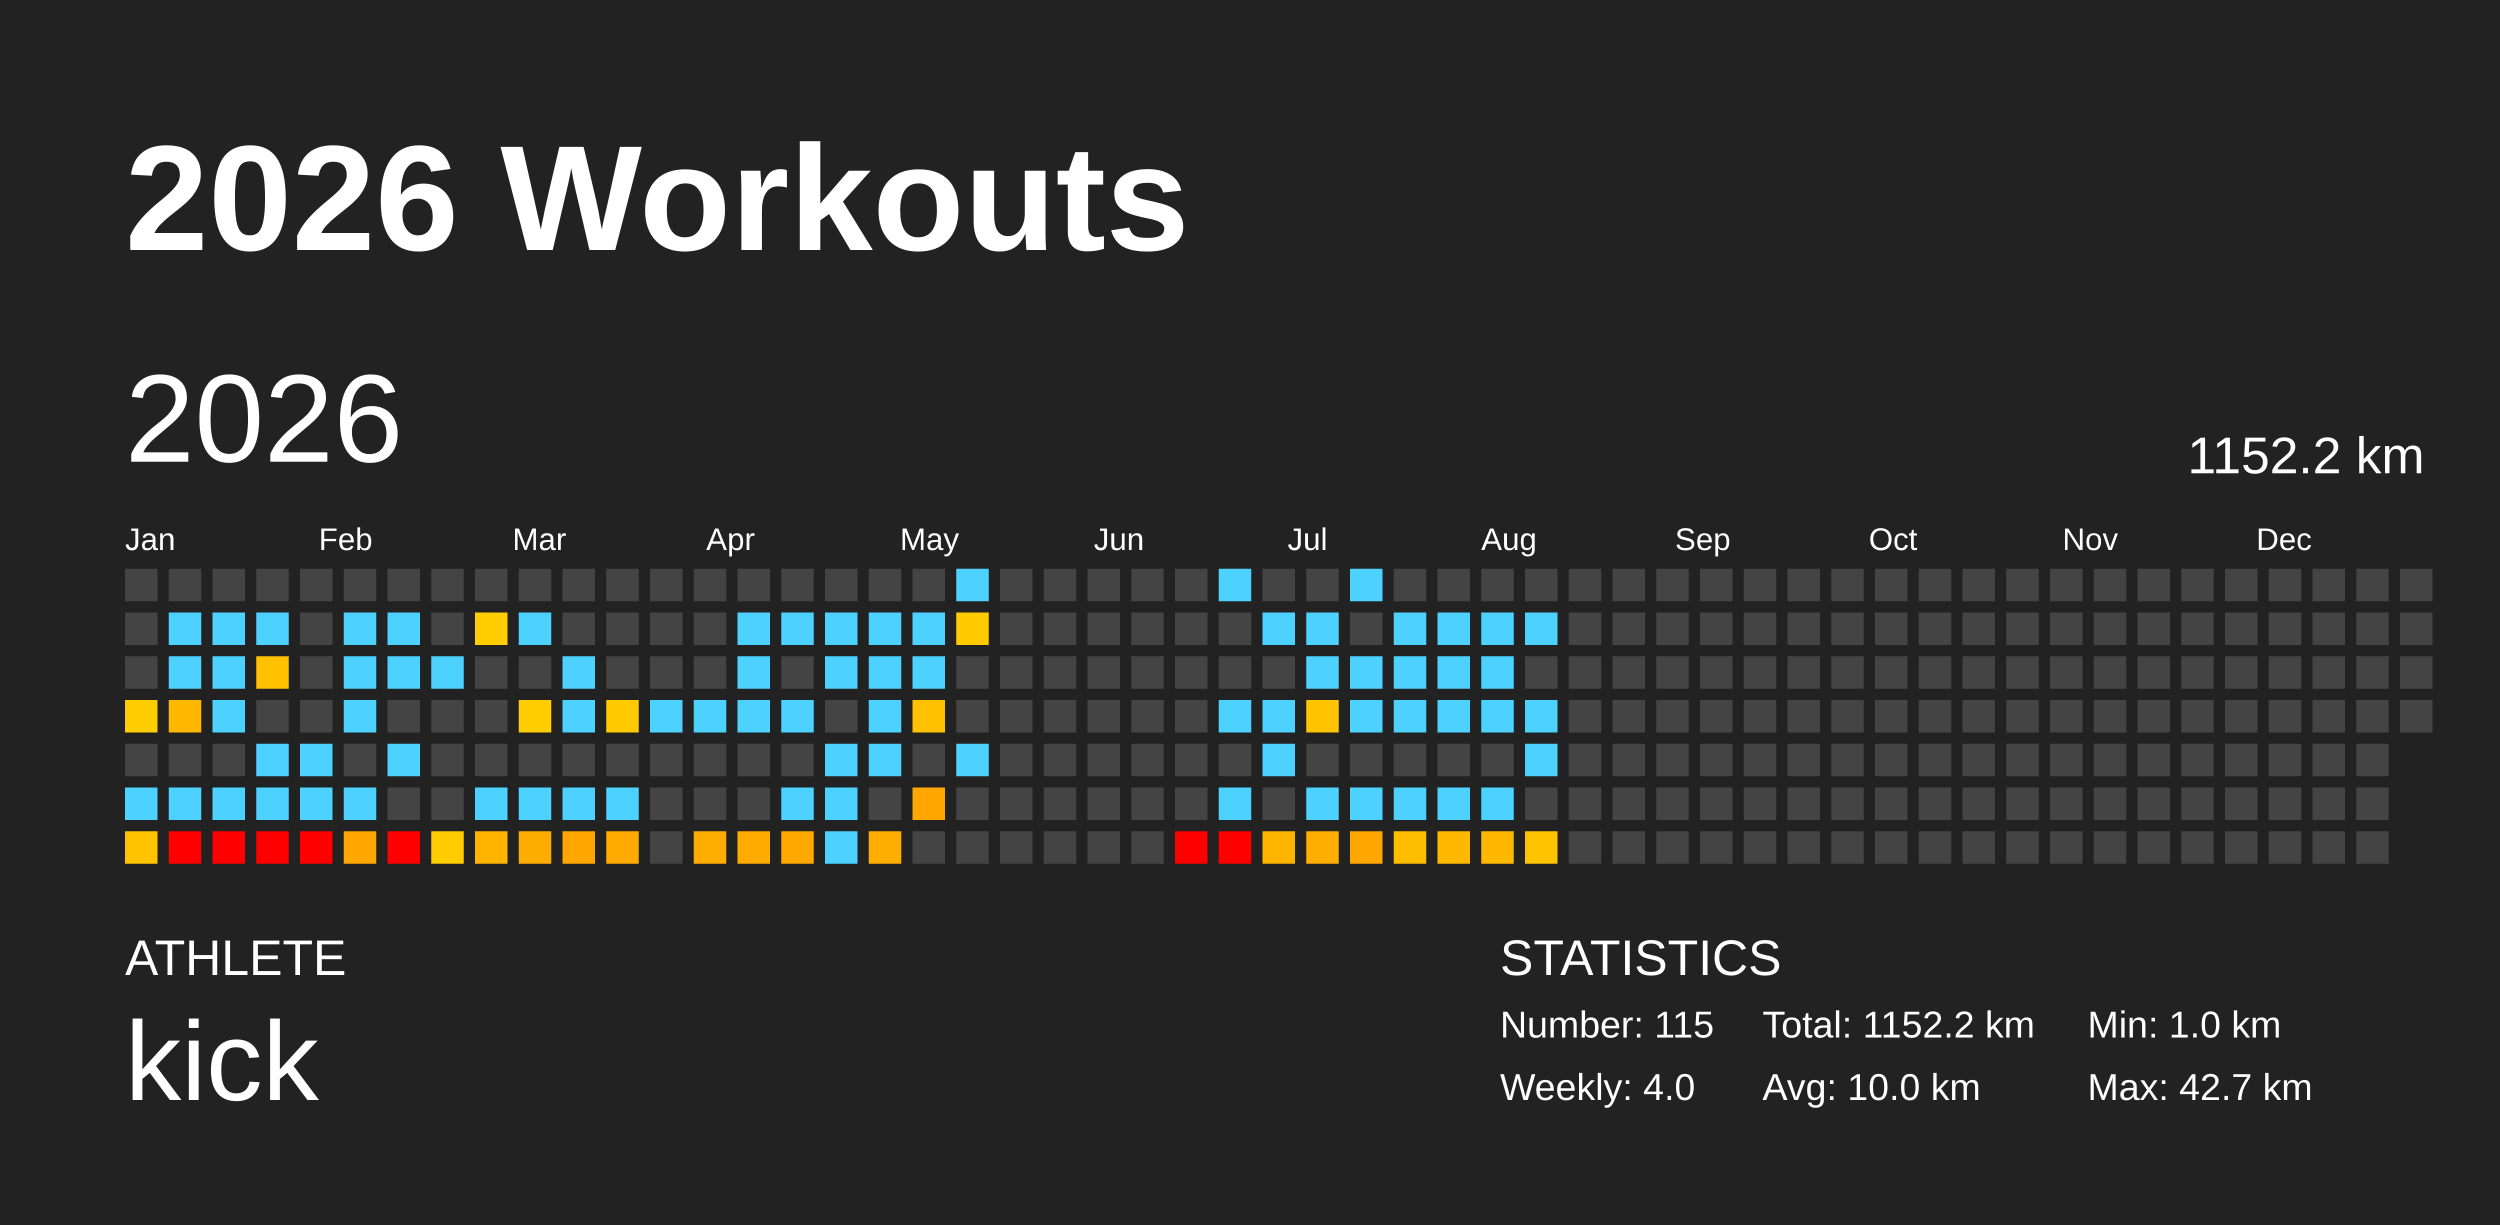
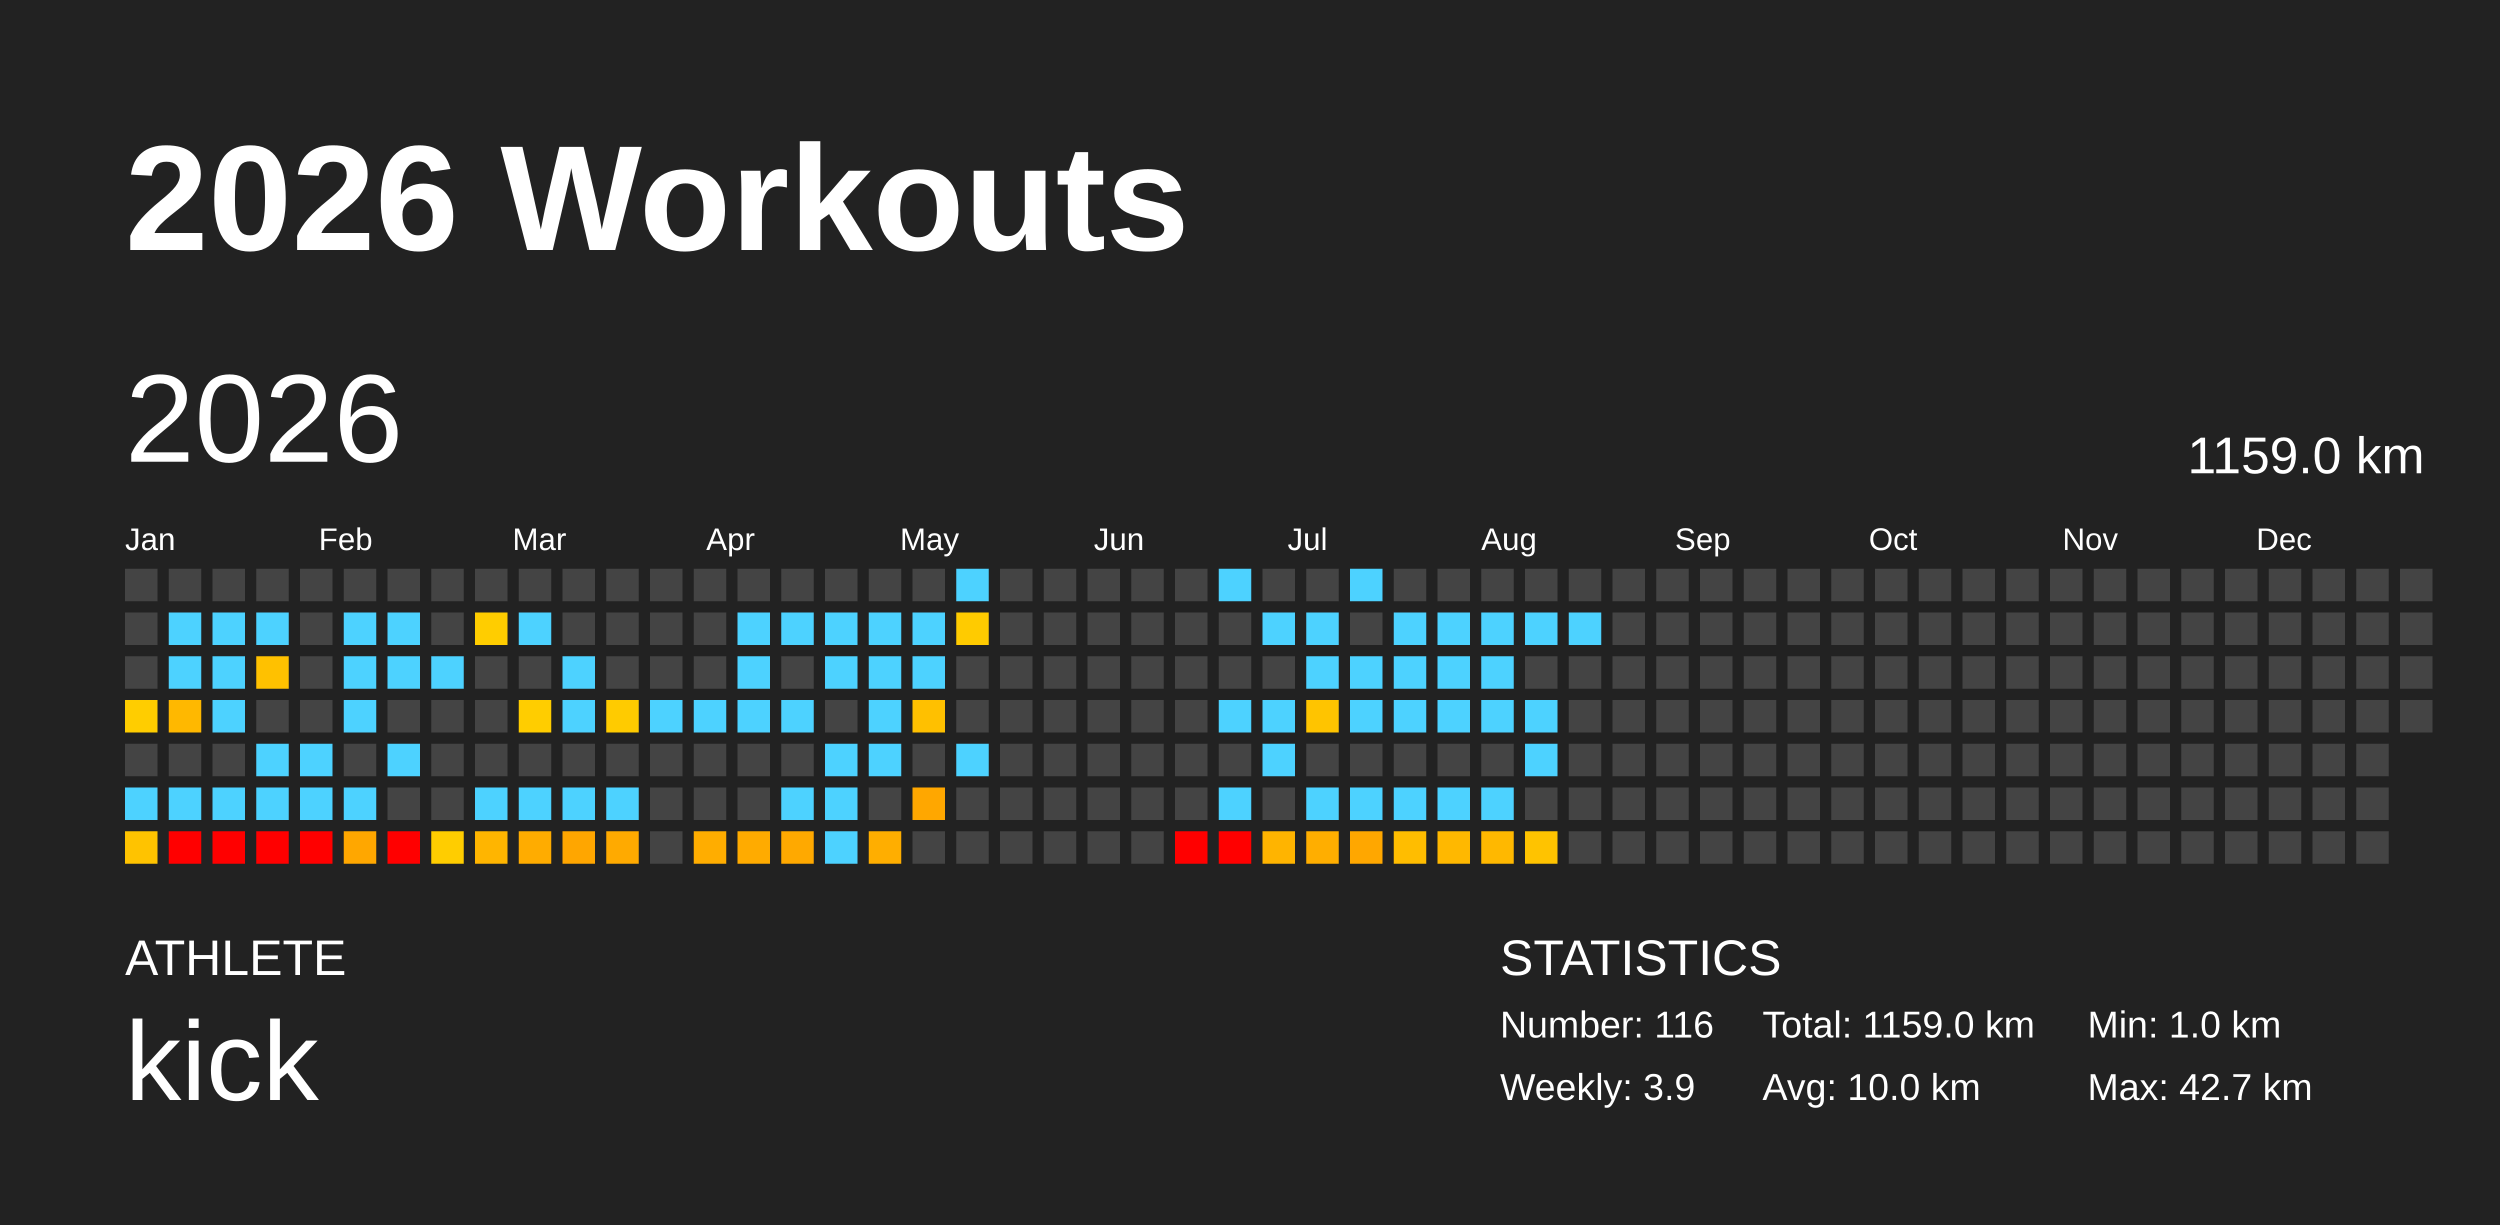
<svg xmlns="http://www.w3.org/2000/svg" baseProfile="full" height="98mm" version="1.1" viewBox="0,0,200,98" width="200mm">
  <defs />
  <rect fill="#222222" height="98" width="200" x="0" y="0" />
  <text fill="#FFFFFF" style="font-size:12px; font-family:Arial; font-weight:bold;" x="10" y="20">2026 Workouts</text>
  <text fill="#FFFFFF" style="font-size:4px; font-family:Arial" x="10" y="78">ATHLETE</text>
  <text fill="#FFFFFF" style="font-size:9px; font-family:Arial" x="10" y="88">kick</text>
  <text fill="#FFFFFF" style="font-size:4px; font-family:Arial" x="120" y="78">STATISTICS</text>
-   <text fill="#FFFFFF" style="font-size:3px; font-family:Arial" x="120" y="83">Number: 115</text>
-   <text fill="#FFFFFF" style="font-size:3px; font-family:Arial" x="120" y="88">Weekly: 4.0</text>
-   <text fill="#FFFFFF" style="font-size:3px; font-family:Arial" x="141" y="83">Total: 1152.2 km</text>
+   <text fill="#FFFFFF" style="font-size:3px; font-family:Arial" x="120" y="83">Number: 116</text>
+   <text fill="#FFFFFF" style="font-size:3px; font-family:Arial" x="120" y="88">Weekly: 3.9</text>
+   <text fill="#FFFFFF" style="font-size:3px; font-family:Arial" x="141" y="83">Total: 1159.0 km</text>
  <text fill="#FFFFFF" style="font-size:3px; font-family:Arial" x="141" y="88">Avg: 10.0 km</text>
  <text fill="#FFFFFF" style="font-size:3px; font-family:Arial" x="167" y="83">Min: 1.0 km</text>
  <text fill="#FFFFFF" style="font-size:3px; font-family:Arial" x="167" y="88">Max: 42.7 km</text>
  <text dominant-baseline="hanging" fill="#FFFFFF" style="font-size:10.0px; font-family:Arial;" x="10" y="30">2026</text>
-   <text dominant-baseline="hanging" fill="#FFFFFF" style="font-size:4.125px; font-family:Arial;" x="175" y="35">1152.2 km</text>
+   <text dominant-baseline="hanging" fill="#FFFFFF" style="font-size:4.125px; font-family:Arial;" x="175" y="35">1159.0 km</text>
  <text fill="#FFFFFF" style="font-size:2.5px; font-family:Arial" x="10.0" y="44">Jan</text>
  <text fill="#FFFFFF" style="font-size:2.5px; font-family:Arial" x="25.5" y="44">Feb</text>
  <text fill="#FFFFFF" style="font-size:2.5px; font-family:Arial" x="41.0" y="44">Mar</text>
  <text fill="#FFFFFF" style="font-size:2.5px; font-family:Arial" x="56.5" y="44">Apr</text>
  <text fill="#FFFFFF" style="font-size:2.5px; font-family:Arial" x="72.0" y="44">May</text>
  <text fill="#FFFFFF" style="font-size:2.5px; font-family:Arial" x="87.5" y="44">Jun</text>
  <text fill="#FFFFFF" style="font-size:2.5px; font-family:Arial" x="103.0" y="44">Jul</text>
  <text fill="#FFFFFF" style="font-size:2.5px; font-family:Arial" x="118.5" y="44">Aug</text>
  <text fill="#FFFFFF" style="font-size:2.5px; font-family:Arial" x="134.0" y="44">Sep</text>
  <text fill="#FFFFFF" style="font-size:2.5px; font-family:Arial" x="149.5" y="44">Oct</text>
  <text fill="#FFFFFF" style="font-size:2.5px; font-family:Arial" x="165.0" y="44">Nov</text>
  <text fill="#FFFFFF" style="font-size:2.5px; font-family:Arial" x="180.5" y="44">Dec</text>
  <rect fill="#444444" height="2.6" width="2.6" x="10.0" y="45.5" />
  <rect fill="#444444" height="2.6" width="2.6" x="10.0" y="49.0" />
  <rect fill="#444444" height="2.6" width="2.6" x="10.0" y="52.5" />
  <rect fill="#ffcd00" height="2.6" width="2.6" x="10.0" y="56.0" />
  <rect fill="#444444" height="2.6" width="2.6" x="10.0" y="59.5" />
  <rect fill="#4dd2ff" height="2.6" width="2.6" x="10.0" y="63.0" />
  <rect fill="#ffc300" height="2.6" width="2.6" x="10.0" y="66.5" />
  <rect fill="#444444" height="2.6" width="2.6" x="13.5" y="45.5" />
  <rect fill="#4dd2ff" height="2.6" width="2.6" x="13.5" y="49.0" />
  <rect fill="#4dd2ff" height="2.6" width="2.6" x="13.5" y="52.5" />
  <rect fill="#ffb800" height="2.6" width="2.6" x="13.5" y="56.0" />
  <rect fill="#444444" height="2.6" width="2.6" x="13.5" y="59.5" />
  <rect fill="#4dd2ff" height="2.6" width="2.6" x="13.5" y="63.0" />
  <rect fill="red" height="2.6" width="2.6" x="13.5" y="66.5" />
  <rect fill="#444444" height="2.6" width="2.6" x="17.0" y="45.5" />
  <rect fill="#4dd2ff" height="2.6" width="2.6" x="17.0" y="49.0" />
  <rect fill="#4dd2ff" height="2.6" width="2.6" x="17.0" y="52.5" />
  <rect fill="#4dd2ff" height="2.6" width="2.6" x="17.0" y="56.0" />
  <rect fill="#444444" height="2.6" width="2.6" x="17.0" y="59.5" />
  <rect fill="#4dd2ff" height="2.6" width="2.6" x="17.0" y="63.0" />
  <rect fill="red" height="2.6" width="2.6" x="17.0" y="66.5" />
  <rect fill="#444444" height="2.6" width="2.6" x="20.5" y="45.5" />
  <rect fill="#4dd2ff" height="2.6" width="2.6" x="20.5" y="49.0" />
  <rect fill="#ffc100" height="2.6" width="2.6" x="20.5" y="52.5" />
  <rect fill="#444444" height="2.6" width="2.6" x="20.5" y="56.0" />
  <rect fill="#4dd2ff" height="2.6" width="2.6" x="20.5" y="59.5" />
  <rect fill="#4dd2ff" height="2.6" width="2.6" x="20.5" y="63.0" />
  <rect fill="red" height="2.6" width="2.6" x="20.5" y="66.5" />
  <rect fill="#444444" height="2.6" width="2.6" x="24.0" y="45.5" />
  <rect fill="#444444" height="2.6" width="2.6" x="24.0" y="49.0" />
  <rect fill="#444444" height="2.6" width="2.6" x="24.0" y="52.5" />
  <rect fill="#444444" height="2.6" width="2.6" x="24.0" y="56.0" />
  <rect fill="#4dd2ff" height="2.6" width="2.6" x="24.0" y="59.5" />
  <rect fill="#4dd2ff" height="2.6" width="2.6" x="24.0" y="63.0" />
  <rect fill="red" height="2.6" width="2.6" x="24.0" y="66.5" />
  <rect fill="#444444" height="2.6" width="2.6" x="27.5" y="45.5" />
  <rect fill="#4dd2ff" height="2.6" width="2.6" x="27.5" y="49.0" />
  <rect fill="#4dd2ff" height="2.6" width="2.6" x="27.5" y="52.5" />
  <rect fill="#4dd2ff" height="2.6" width="2.6" x="27.5" y="56.0" />
  <rect fill="#444444" height="2.6" width="2.6" x="27.5" y="59.5" />
  <rect fill="#4dd2ff" height="2.6" width="2.6" x="27.5" y="63.0" />
  <rect fill="#ffa700" height="2.6" width="2.6" x="27.5" y="66.5" />
  <rect fill="#444444" height="2.6" width="2.6" x="31.0" y="45.5" />
  <rect fill="#4dd2ff" height="2.6" width="2.6" x="31.0" y="49.0" />
  <rect fill="#4dd2ff" height="2.6" width="2.6" x="31.0" y="52.5" />
  <rect fill="#444444" height="2.6" width="2.6" x="31.0" y="56.0" />
  <rect fill="#4dd2ff" height="2.6" width="2.6" x="31.0" y="59.5" />
  <rect fill="#444444" height="2.6" width="2.6" x="31.0" y="63.0" />
  <rect fill="red" height="2.6" width="2.6" x="31.0" y="66.5" />
  <rect fill="#444444" height="2.6" width="2.6" x="34.5" y="45.5" />
  <rect fill="#444444" height="2.6" width="2.6" x="34.5" y="49.0" />
  <rect fill="#4dd2ff" height="2.6" width="2.6" x="34.5" y="52.5" />
  <rect fill="#444444" height="2.6" width="2.6" x="34.5" y="56.0" />
  <rect fill="#444444" height="2.6" width="2.6" x="34.5" y="59.5" />
  <rect fill="#444444" height="2.6" width="2.6" x="34.5" y="63.0" />
  <rect fill="#ffcd00" height="2.6" width="2.6" x="34.5" y="66.5" />
  <rect fill="#444444" height="2.6" width="2.6" x="38.0" y="45.5" />
  <rect fill="#ffcd00" height="2.6" width="2.6" x="38.0" y="49.0" />
  <rect fill="#444444" height="2.6" width="2.6" x="38.0" y="52.5" />
  <rect fill="#444444" height="2.6" width="2.6" x="38.0" y="56.0" />
  <rect fill="#444444" height="2.6" width="2.6" x="38.0" y="59.5" />
  <rect fill="#4dd2ff" height="2.6" width="2.6" x="38.0" y="63.0" />
  <rect fill="#ffb500" height="2.6" width="2.6" x="38.0" y="66.5" />
  <rect fill="#444444" height="2.6" width="2.6" x="41.5" y="45.5" />
  <rect fill="#4dd2ff" height="2.6" width="2.6" x="41.5" y="49.0" />
  <rect fill="#444444" height="2.6" width="2.6" x="41.5" y="52.5" />
  <rect fill="#ffcd00" height="2.6" width="2.6" x="41.5" y="56.0" />
  <rect fill="#444444" height="2.6" width="2.6" x="41.5" y="59.5" />
  <rect fill="#4dd2ff" height="2.6" width="2.6" x="41.5" y="63.0" />
  <rect fill="#ffac00" height="2.6" width="2.6" x="41.5" y="66.5" />
  <rect fill="#444444" height="2.6" width="2.6" x="45.0" y="45.5" />
  <rect fill="#444444" height="2.6" width="2.6" x="45.0" y="49.0" />
  <rect fill="#4dd2ff" height="2.6" width="2.6" x="45.0" y="52.5" />
  <rect fill="#4dd2ff" height="2.6" width="2.6" x="45.0" y="56.0" />
  <rect fill="#444444" height="2.6" width="2.6" x="45.0" y="59.5" />
  <rect fill="#4dd2ff" height="2.6" width="2.6" x="45.0" y="63.0" />
  <rect fill="#ffa600" height="2.6" width="2.6" x="45.0" y="66.5" />
  <rect fill="#444444" height="2.6" width="2.6" x="48.5" y="45.5" />
  <rect fill="#444444" height="2.6" width="2.6" x="48.5" y="49.0" />
  <rect fill="#444444" height="2.6" width="2.6" x="48.5" y="52.5" />
  <rect fill="#ffcb00" height="2.6" width="2.6" x="48.5" y="56.0" />
  <rect fill="#444444" height="2.6" width="2.6" x="48.5" y="59.5" />
  <rect fill="#4dd2ff" height="2.6" width="2.6" x="48.5" y="63.0" />
  <rect fill="#ffaa00" height="2.6" width="2.6" x="48.5" y="66.5" />
  <rect fill="#444444" height="2.6" width="2.6" x="52.0" y="45.5" />
  <rect fill="#444444" height="2.6" width="2.6" x="52.0" y="49.0" />
  <rect fill="#444444" height="2.6" width="2.6" x="52.0" y="52.5" />
  <rect fill="#4dd2ff" height="2.6" width="2.6" x="52.0" y="56.0" />
  <rect fill="#444444" height="2.6" width="2.6" x="52.0" y="59.5" />
  <rect fill="#444444" height="2.6" width="2.6" x="52.0" y="63.0" />
  <rect fill="#444444" height="2.6" width="2.6" x="52.0" y="66.5" />
  <rect fill="#444444" height="2.6" width="2.6" x="55.5" y="45.5" />
  <rect fill="#444444" height="2.6" width="2.6" x="55.5" y="49.0" />
  <rect fill="#444444" height="2.6" width="2.6" x="55.5" y="52.5" />
  <rect fill="#4dd2ff" height="2.6" width="2.6" x="55.5" y="56.0" />
  <rect fill="#444444" height="2.6" width="2.6" x="55.5" y="59.5" />
  <rect fill="#444444" height="2.6" width="2.6" x="55.5" y="63.0" />
  <rect fill="#ffad00" height="2.6" width="2.6" x="55.5" y="66.5" />
  <rect fill="#444444" height="2.6" width="2.6" x="59.0" y="45.5" />
  <rect fill="#4dd2ff" height="2.6" width="2.6" x="59.0" y="49.0" />
  <rect fill="#4dd2ff" height="2.6" width="2.6" x="59.0" y="52.5" />
  <rect fill="#4dd2ff" height="2.6" width="2.6" x="59.0" y="56.0" />
  <rect fill="#444444" height="2.6" width="2.6" x="59.0" y="59.5" />
  <rect fill="#444444" height="2.6" width="2.6" x="59.0" y="63.0" />
  <rect fill="#ffab00" height="2.6" width="2.6" x="59.0" y="66.5" />
  <rect fill="#444444" height="2.6" width="2.6" x="62.5" y="45.5" />
  <rect fill="#4dd2ff" height="2.6" width="2.6" x="62.5" y="49.0" />
  <rect fill="#444444" height="2.6" width="2.6" x="62.5" y="52.5" />
  <rect fill="#4dd2ff" height="2.6" width="2.6" x="62.5" y="56.0" />
  <rect fill="#444444" height="2.6" width="2.6" x="62.5" y="59.5" />
  <rect fill="#4dd2ff" height="2.6" width="2.6" x="62.5" y="63.0" />
  <rect fill="#ffa900" height="2.6" width="2.6" x="62.5" y="66.5" />
  <rect fill="#444444" height="2.6" width="2.6" x="66.0" y="45.5" />
  <rect fill="#4dd2ff" height="2.6" width="2.6" x="66.0" y="49.0" />
  <rect fill="#4dd2ff" height="2.6" width="2.6" x="66.0" y="52.5" />
  <rect fill="#444444" height="2.6" width="2.6" x="66.0" y="56.0" />
  <rect fill="#4dd2ff" height="2.6" width="2.6" x="66.0" y="59.5" />
  <rect fill="#4dd2ff" height="2.6" width="2.6" x="66.0" y="63.0" />
  <rect fill="#4dd2ff" height="2.6" width="2.6" x="66.0" y="66.5" />
  <rect fill="#444444" height="2.6" width="2.6" x="69.5" y="45.5" />
  <rect fill="#4dd2ff" height="2.6" width="2.6" x="69.5" y="49.0" />
  <rect fill="#4dd2ff" height="2.6" width="2.6" x="69.5" y="52.5" />
  <rect fill="#4dd2ff" height="2.6" width="2.6" x="69.5" y="56.0" />
  <rect fill="#4dd2ff" height="2.6" width="2.6" x="69.5" y="59.5" />
  <rect fill="#444444" height="2.6" width="2.6" x="69.5" y="63.0" />
  <rect fill="#ffae00" height="2.6" width="2.6" x="69.5" y="66.5" />
  <rect fill="#444444" height="2.6" width="2.6" x="73.0" y="45.5" />
  <rect fill="#4dd2ff" height="2.6" width="2.6" x="73.0" y="49.0" />
  <rect fill="#4dd2ff" height="2.6" width="2.6" x="73.0" y="52.5" />
  <rect fill="#ffc000" height="2.6" width="2.6" x="73.0" y="56.0" />
  <rect fill="#444444" height="2.6" width="2.6" x="73.0" y="59.5" />
  <rect fill="#ffa700" height="2.6" width="2.6" x="73.0" y="63.0" />
  <rect fill="#444444" height="2.6" width="2.6" x="73.0" y="66.5" />
  <rect fill="#4dd2ff" height="2.6" width="2.6" x="76.5" y="45.5" />
  <rect fill="#ffcb00" height="2.6" width="2.6" x="76.5" y="49.0" />
  <rect fill="#444444" height="2.6" width="2.6" x="76.5" y="52.5" />
  <rect fill="#444444" height="2.6" width="2.6" x="76.5" y="56.0" />
  <rect fill="#4dd2ff" height="2.6" width="2.6" x="76.5" y="59.5" />
  <rect fill="#444444" height="2.6" width="2.6" x="76.5" y="63.0" />
  <rect fill="#444444" height="2.6" width="2.6" x="76.5" y="66.5" />
  <rect fill="#444444" height="2.6" width="2.6" x="80.0" y="45.5" />
  <rect fill="#444444" height="2.6" width="2.6" x="80.0" y="49.0" />
  <rect fill="#444444" height="2.6" width="2.6" x="80.0" y="52.5" />
  <rect fill="#444444" height="2.6" width="2.6" x="80.0" y="56.0" />
  <rect fill="#444444" height="2.6" width="2.6" x="80.0" y="59.5" />
  <rect fill="#444444" height="2.6" width="2.6" x="80.0" y="63.0" />
  <rect fill="#444444" height="2.6" width="2.6" x="80.0" y="66.5" />
  <rect fill="#444444" height="2.6" width="2.6" x="83.5" y="45.5" />
  <rect fill="#444444" height="2.6" width="2.6" x="83.5" y="49.0" />
  <rect fill="#444444" height="2.6" width="2.6" x="83.5" y="52.5" />
  <rect fill="#444444" height="2.6" width="2.6" x="83.5" y="56.0" />
  <rect fill="#444444" height="2.6" width="2.6" x="83.5" y="59.5" />
  <rect fill="#444444" height="2.6" width="2.6" x="83.5" y="63.0" />
  <rect fill="#444444" height="2.6" width="2.6" x="83.5" y="66.5" />
  <rect fill="#444444" height="2.6" width="2.6" x="87.0" y="45.5" />
  <rect fill="#444444" height="2.6" width="2.6" x="87.0" y="49.0" />
  <rect fill="#444444" height="2.6" width="2.6" x="87.0" y="52.5" />
  <rect fill="#444444" height="2.6" width="2.6" x="87.0" y="56.0" />
  <rect fill="#444444" height="2.6" width="2.6" x="87.0" y="59.5" />
  <rect fill="#444444" height="2.6" width="2.6" x="87.0" y="63.0" />
  <rect fill="#444444" height="2.6" width="2.6" x="87.0" y="66.5" />
  <rect fill="#444444" height="2.6" width="2.6" x="90.5" y="45.5" />
  <rect fill="#444444" height="2.6" width="2.6" x="90.5" y="49.0" />
  <rect fill="#444444" height="2.6" width="2.6" x="90.5" y="52.5" />
  <rect fill="#444444" height="2.6" width="2.6" x="90.5" y="56.0" />
  <rect fill="#444444" height="2.6" width="2.6" x="90.5" y="59.5" />
  <rect fill="#444444" height="2.6" width="2.6" x="90.5" y="63.0" />
  <rect fill="#444444" height="2.6" width="2.6" x="90.5" y="66.5" />
  <rect fill="#444444" height="2.6" width="2.6" x="94.0" y="45.5" />
  <rect fill="#444444" height="2.6" width="2.6" x="94.0" y="49.0" />
  <rect fill="#444444" height="2.6" width="2.6" x="94.0" y="52.5" />
  <rect fill="#444444" height="2.6" width="2.6" x="94.0" y="56.0" />
  <rect fill="#444444" height="2.6" width="2.6" x="94.0" y="59.5" />
  <rect fill="#444444" height="2.6" width="2.6" x="94.0" y="63.0" />
  <rect fill="red" height="2.6" width="2.6" x="94.0" y="66.5" />
  <rect fill="#4dd2ff" height="2.6" width="2.6" x="97.5" y="45.5" />
  <rect fill="#444444" height="2.6" width="2.6" x="97.5" y="49.0" />
  <rect fill="#444444" height="2.6" width="2.6" x="97.5" y="52.5" />
  <rect fill="#4dd2ff" height="2.6" width="2.6" x="97.5" y="56.0" />
  <rect fill="#444444" height="2.6" width="2.6" x="97.5" y="59.5" />
  <rect fill="#4dd2ff" height="2.6" width="2.6" x="97.5" y="63.0" />
  <rect fill="red" height="2.6" width="2.6" x="97.5" y="66.5" />
  <rect fill="#444444" height="2.6" width="2.6" x="101.0" y="45.5" />
  <rect fill="#4dd2ff" height="2.6" width="2.6" x="101.0" y="49.0" />
  <rect fill="#444444" height="2.6" width="2.6" x="101.0" y="52.5" />
  <rect fill="#4dd2ff" height="2.6" width="2.6" x="101.0" y="56.0" />
  <rect fill="#4dd2ff" height="2.6" width="2.6" x="101.0" y="59.5" />
  <rect fill="#444444" height="2.6" width="2.6" x="101.0" y="63.0" />
  <rect fill="#ffb400" height="2.6" width="2.6" x="101.0" y="66.5" />
  <rect fill="#444444" height="2.6" width="2.6" x="104.5" y="45.5" />
  <rect fill="#4dd2ff" height="2.6" width="2.6" x="104.5" y="49.0" />
  <rect fill="#4dd2ff" height="2.6" width="2.6" x="104.5" y="52.5" />
  <rect fill="#ffc400" height="2.6" width="2.6" x="104.5" y="56.0" />
  <rect fill="#444444" height="2.6" width="2.6" x="104.5" y="59.5" />
  <rect fill="#4dd2ff" height="2.6" width="2.6" x="104.5" y="63.0" />
  <rect fill="#ffae00" height="2.6" width="2.6" x="104.5" y="66.5" />
  <rect fill="#4dd2ff" height="2.6" width="2.6" x="108.0" y="45.5" />
  <rect fill="#444444" height="2.6" width="2.6" x="108.0" y="49.0" />
  <rect fill="#4dd2ff" height="2.6" width="2.6" x="108.0" y="52.5" />
  <rect fill="#4dd2ff" height="2.6" width="2.6" x="108.0" y="56.0" />
  <rect fill="#444444" height="2.6" width="2.6" x="108.0" y="59.5" />
  <rect fill="#4dd2ff" height="2.6" width="2.6" x="108.0" y="63.0" />
  <rect fill="#ffa700" height="2.6" width="2.6" x="108.0" y="66.5" />
  <rect fill="#444444" height="2.6" width="2.6" x="111.5" y="45.5" />
  <rect fill="#4dd2ff" height="2.6" width="2.6" x="111.5" y="49.0" />
  <rect fill="#4dd2ff" height="2.6" width="2.6" x="111.5" y="52.5" />
  <rect fill="#4dd2ff" height="2.6" width="2.6" x="111.5" y="56.0" />
  <rect fill="#444444" height="2.6" width="2.6" x="111.5" y="59.5" />
  <rect fill="#4dd2ff" height="2.6" width="2.6" x="111.5" y="63.0" />
  <rect fill="#ffbd00" height="2.6" width="2.6" x="111.5" y="66.5" />
  <rect fill="#444444" height="2.6" width="2.6" x="115.0" y="45.5" />
  <rect fill="#4dd2ff" height="2.6" width="2.6" x="115.0" y="49.0" />
  <rect fill="#4dd2ff" height="2.6" width="2.6" x="115.0" y="52.5" />
  <rect fill="#4dd2ff" height="2.6" width="2.6" x="115.0" y="56.0" />
  <rect fill="#444444" height="2.6" width="2.6" x="115.0" y="59.5" />
  <rect fill="#4dd2ff" height="2.6" width="2.6" x="115.0" y="63.0" />
  <rect fill="#ffb800" height="2.6" width="2.6" x="115.0" y="66.5" />
  <rect fill="#444444" height="2.6" width="2.6" x="118.5" y="45.5" />
  <rect fill="#4dd2ff" height="2.6" width="2.6" x="118.5" y="49.0" />
  <rect fill="#4dd2ff" height="2.6" width="2.6" x="118.5" y="52.5" />
  <rect fill="#4dd2ff" height="2.6" width="2.6" x="118.5" y="56.0" />
  <rect fill="#444444" height="2.6" width="2.6" x="118.5" y="59.5" />
  <rect fill="#4dd2ff" height="2.6" width="2.6" x="118.5" y="63.0" />
  <rect fill="#ffb800" height="2.6" width="2.6" x="118.5" y="66.5" />
  <rect fill="#444444" height="2.6" width="2.6" x="122.0" y="45.5" />
  <rect fill="#4dd2ff" height="2.6" width="2.6" x="122.0" y="49.0" />
  <rect fill="#444444" height="2.6" width="2.6" x="122.0" y="52.5" />
  <rect fill="#4dd2ff" height="2.6" width="2.6" x="122.0" y="56.0" />
  <rect fill="#4dd2ff" height="2.6" width="2.6" x="122.0" y="59.5" />
  <rect fill="#444444" height="2.6" width="2.6" x="122.0" y="63.0" />
  <rect fill="#ffc300" height="2.6" width="2.6" x="122.0" y="66.5" />
  <rect fill="#444444" height="2.6" width="2.6" x="125.5" y="45.5" />
-   <rect fill="#444444" height="2.6" width="2.6" x="125.5" y="49.0" />
+   <rect fill="#4dd2ff" height="2.6" width="2.6" x="125.5" y="49.0" />
  <rect fill="#444444" height="2.6" width="2.6" x="125.5" y="52.5" />
  <rect fill="#444444" height="2.6" width="2.6" x="125.5" y="56.0" />
  <rect fill="#444444" height="2.6" width="2.6" x="125.5" y="59.5" />
  <rect fill="#444444" height="2.6" width="2.6" x="125.5" y="63.0" />
  <rect fill="#444444" height="2.6" width="2.6" x="125.5" y="66.5" />
  <rect fill="#444444" height="2.6" width="2.6" x="129.0" y="45.5" />
  <rect fill="#444444" height="2.6" width="2.6" x="129.0" y="49.0" />
  <rect fill="#444444" height="2.6" width="2.6" x="129.0" y="52.5" />
  <rect fill="#444444" height="2.6" width="2.6" x="129.0" y="56.0" />
  <rect fill="#444444" height="2.6" width="2.6" x="129.0" y="59.5" />
  <rect fill="#444444" height="2.6" width="2.6" x="129.0" y="63.0" />
  <rect fill="#444444" height="2.6" width="2.6" x="129.0" y="66.5" />
  <rect fill="#444444" height="2.6" width="2.6" x="132.5" y="45.5" />
  <rect fill="#444444" height="2.6" width="2.6" x="132.5" y="49.0" />
  <rect fill="#444444" height="2.6" width="2.6" x="132.5" y="52.5" />
  <rect fill="#444444" height="2.6" width="2.6" x="132.5" y="56.0" />
  <rect fill="#444444" height="2.6" width="2.6" x="132.5" y="59.5" />
  <rect fill="#444444" height="2.6" width="2.6" x="132.5" y="63.0" />
  <rect fill="#444444" height="2.6" width="2.6" x="132.5" y="66.5" />
  <rect fill="#444444" height="2.6" width="2.6" x="136.0" y="45.5" />
  <rect fill="#444444" height="2.6" width="2.6" x="136.0" y="49.0" />
  <rect fill="#444444" height="2.6" width="2.6" x="136.0" y="52.5" />
  <rect fill="#444444" height="2.6" width="2.6" x="136.0" y="56.0" />
  <rect fill="#444444" height="2.6" width="2.6" x="136.0" y="59.5" />
  <rect fill="#444444" height="2.6" width="2.6" x="136.0" y="63.0" />
  <rect fill="#444444" height="2.6" width="2.6" x="136.0" y="66.5" />
  <rect fill="#444444" height="2.6" width="2.6" x="139.5" y="45.5" />
  <rect fill="#444444" height="2.6" width="2.6" x="139.5" y="49.0" />
  <rect fill="#444444" height="2.6" width="2.6" x="139.5" y="52.5" />
  <rect fill="#444444" height="2.6" width="2.6" x="139.5" y="56.0" />
  <rect fill="#444444" height="2.6" width="2.6" x="139.5" y="59.5" />
  <rect fill="#444444" height="2.6" width="2.6" x="139.5" y="63.0" />
  <rect fill="#444444" height="2.6" width="2.6" x="139.5" y="66.5" />
  <rect fill="#444444" height="2.6" width="2.6" x="143.0" y="45.5" />
  <rect fill="#444444" height="2.6" width="2.6" x="143.0" y="49.0" />
  <rect fill="#444444" height="2.6" width="2.6" x="143.0" y="52.5" />
  <rect fill="#444444" height="2.6" width="2.6" x="143.0" y="56.0" />
  <rect fill="#444444" height="2.6" width="2.6" x="143.0" y="59.5" />
  <rect fill="#444444" height="2.6" width="2.6" x="143.0" y="63.0" />
  <rect fill="#444444" height="2.6" width="2.6" x="143.0" y="66.5" />
  <rect fill="#444444" height="2.6" width="2.6" x="146.5" y="45.5" />
  <rect fill="#444444" height="2.6" width="2.6" x="146.5" y="49.0" />
  <rect fill="#444444" height="2.6" width="2.6" x="146.5" y="52.5" />
  <rect fill="#444444" height="2.6" width="2.6" x="146.5" y="56.0" />
  <rect fill="#444444" height="2.6" width="2.6" x="146.5" y="59.5" />
  <rect fill="#444444" height="2.6" width="2.6" x="146.5" y="63.0" />
  <rect fill="#444444" height="2.6" width="2.6" x="146.5" y="66.5" />
  <rect fill="#444444" height="2.6" width="2.6" x="150.0" y="45.5" />
  <rect fill="#444444" height="2.6" width="2.6" x="150.0" y="49.0" />
  <rect fill="#444444" height="2.6" width="2.6" x="150.0" y="52.5" />
  <rect fill="#444444" height="2.6" width="2.6" x="150.0" y="56.0" />
  <rect fill="#444444" height="2.6" width="2.6" x="150.0" y="59.5" />
  <rect fill="#444444" height="2.6" width="2.6" x="150.0" y="63.0" />
  <rect fill="#444444" height="2.6" width="2.6" x="150.0" y="66.5" />
  <rect fill="#444444" height="2.6" width="2.6" x="153.5" y="45.5" />
  <rect fill="#444444" height="2.6" width="2.6" x="153.5" y="49.0" />
  <rect fill="#444444" height="2.6" width="2.6" x="153.5" y="52.5" />
  <rect fill="#444444" height="2.6" width="2.6" x="153.5" y="56.0" />
  <rect fill="#444444" height="2.6" width="2.6" x="153.5" y="59.5" />
  <rect fill="#444444" height="2.6" width="2.6" x="153.5" y="63.0" />
  <rect fill="#444444" height="2.6" width="2.6" x="153.5" y="66.5" />
  <rect fill="#444444" height="2.6" width="2.6" x="157.0" y="45.5" />
  <rect fill="#444444" height="2.6" width="2.6" x="157.0" y="49.0" />
  <rect fill="#444444" height="2.6" width="2.6" x="157.0" y="52.5" />
  <rect fill="#444444" height="2.6" width="2.6" x="157.0" y="56.0" />
  <rect fill="#444444" height="2.6" width="2.6" x="157.0" y="59.5" />
  <rect fill="#444444" height="2.6" width="2.6" x="157.0" y="63.0" />
  <rect fill="#444444" height="2.6" width="2.6" x="157.0" y="66.5" />
  <rect fill="#444444" height="2.6" width="2.6" x="160.5" y="45.5" />
  <rect fill="#444444" height="2.6" width="2.6" x="160.5" y="49.0" />
  <rect fill="#444444" height="2.6" width="2.6" x="160.5" y="52.5" />
  <rect fill="#444444" height="2.6" width="2.6" x="160.5" y="56.0" />
  <rect fill="#444444" height="2.6" width="2.6" x="160.5" y="59.5" />
  <rect fill="#444444" height="2.6" width="2.6" x="160.5" y="63.0" />
  <rect fill="#444444" height="2.6" width="2.6" x="160.5" y="66.5" />
  <rect fill="#444444" height="2.6" width="2.6" x="164.0" y="45.5" />
  <rect fill="#444444" height="2.6" width="2.6" x="164.0" y="49.0" />
  <rect fill="#444444" height="2.6" width="2.6" x="164.0" y="52.5" />
  <rect fill="#444444" height="2.6" width="2.6" x="164.0" y="56.0" />
  <rect fill="#444444" height="2.6" width="2.6" x="164.0" y="59.5" />
  <rect fill="#444444" height="2.6" width="2.6" x="164.0" y="63.0" />
  <rect fill="#444444" height="2.6" width="2.6" x="164.0" y="66.5" />
  <rect fill="#444444" height="2.6" width="2.6" x="167.5" y="45.5" />
  <rect fill="#444444" height="2.6" width="2.6" x="167.5" y="49.0" />
  <rect fill="#444444" height="2.6" width="2.6" x="167.5" y="52.5" />
  <rect fill="#444444" height="2.6" width="2.6" x="167.5" y="56.0" />
  <rect fill="#444444" height="2.6" width="2.6" x="167.5" y="59.5" />
  <rect fill="#444444" height="2.6" width="2.6" x="167.5" y="63.0" />
  <rect fill="#444444" height="2.6" width="2.6" x="167.5" y="66.5" />
  <rect fill="#444444" height="2.6" width="2.6" x="171.0" y="45.5" />
  <rect fill="#444444" height="2.6" width="2.6" x="171.0" y="49.0" />
  <rect fill="#444444" height="2.6" width="2.6" x="171.0" y="52.5" />
  <rect fill="#444444" height="2.6" width="2.6" x="171.0" y="56.0" />
  <rect fill="#444444" height="2.6" width="2.6" x="171.0" y="59.5" />
  <rect fill="#444444" height="2.6" width="2.6" x="171.0" y="63.0" />
  <rect fill="#444444" height="2.6" width="2.6" x="171.0" y="66.5" />
  <rect fill="#444444" height="2.6" width="2.6" x="174.5" y="45.5" />
  <rect fill="#444444" height="2.6" width="2.6" x="174.5" y="49.0" />
  <rect fill="#444444" height="2.6" width="2.6" x="174.5" y="52.5" />
  <rect fill="#444444" height="2.6" width="2.6" x="174.5" y="56.0" />
  <rect fill="#444444" height="2.6" width="2.6" x="174.5" y="59.5" />
  <rect fill="#444444" height="2.6" width="2.6" x="174.5" y="63.0" />
  <rect fill="#444444" height="2.6" width="2.6" x="174.5" y="66.5" />
  <rect fill="#444444" height="2.6" width="2.6" x="178.0" y="45.5" />
  <rect fill="#444444" height="2.6" width="2.6" x="178.0" y="49.0" />
  <rect fill="#444444" height="2.6" width="2.6" x="178.0" y="52.5" />
  <rect fill="#444444" height="2.6" width="2.6" x="178.0" y="56.0" />
  <rect fill="#444444" height="2.6" width="2.6" x="178.0" y="59.5" />
  <rect fill="#444444" height="2.6" width="2.6" x="178.0" y="63.0" />
  <rect fill="#444444" height="2.6" width="2.6" x="178.0" y="66.5" />
  <rect fill="#444444" height="2.6" width="2.6" x="181.5" y="45.5" />
  <rect fill="#444444" height="2.6" width="2.6" x="181.5" y="49.0" />
  <rect fill="#444444" height="2.6" width="2.6" x="181.5" y="52.5" />
  <rect fill="#444444" height="2.6" width="2.6" x="181.5" y="56.0" />
  <rect fill="#444444" height="2.6" width="2.6" x="181.5" y="59.5" />
  <rect fill="#444444" height="2.6" width="2.6" x="181.5" y="63.0" />
  <rect fill="#444444" height="2.6" width="2.6" x="181.5" y="66.5" />
  <rect fill="#444444" height="2.6" width="2.6" x="185.0" y="45.5" />
  <rect fill="#444444" height="2.6" width="2.6" x="185.0" y="49.0" />
  <rect fill="#444444" height="2.6" width="2.6" x="185.0" y="52.5" />
  <rect fill="#444444" height="2.6" width="2.6" x="185.0" y="56.0" />
  <rect fill="#444444" height="2.6" width="2.6" x="185.0" y="59.5" />
  <rect fill="#444444" height="2.6" width="2.6" x="185.0" y="63.0" />
  <rect fill="#444444" height="2.6" width="2.6" x="185.0" y="66.5" />
  <rect fill="#444444" height="2.6" width="2.6" x="188.5" y="45.5" />
  <rect fill="#444444" height="2.6" width="2.6" x="188.5" y="49.0" />
  <rect fill="#444444" height="2.6" width="2.6" x="188.5" y="52.5" />
  <rect fill="#444444" height="2.6" width="2.6" x="188.5" y="56.0" />
  <rect fill="#444444" height="2.6" width="2.6" x="188.5" y="59.5" />
  <rect fill="#444444" height="2.6" width="2.6" x="188.5" y="63.0" />
  <rect fill="#444444" height="2.6" width="2.6" x="188.5" y="66.5" />
  <rect fill="#444444" height="2.6" width="2.6" x="192.0" y="45.5" />
  <rect fill="#444444" height="2.6" width="2.6" x="192.0" y="49.0" />
  <rect fill="#444444" height="2.6" width="2.6" x="192.0" y="52.5" />
  <rect fill="#444444" height="2.6" width="2.6" x="192.0" y="56.0" />
</svg>
